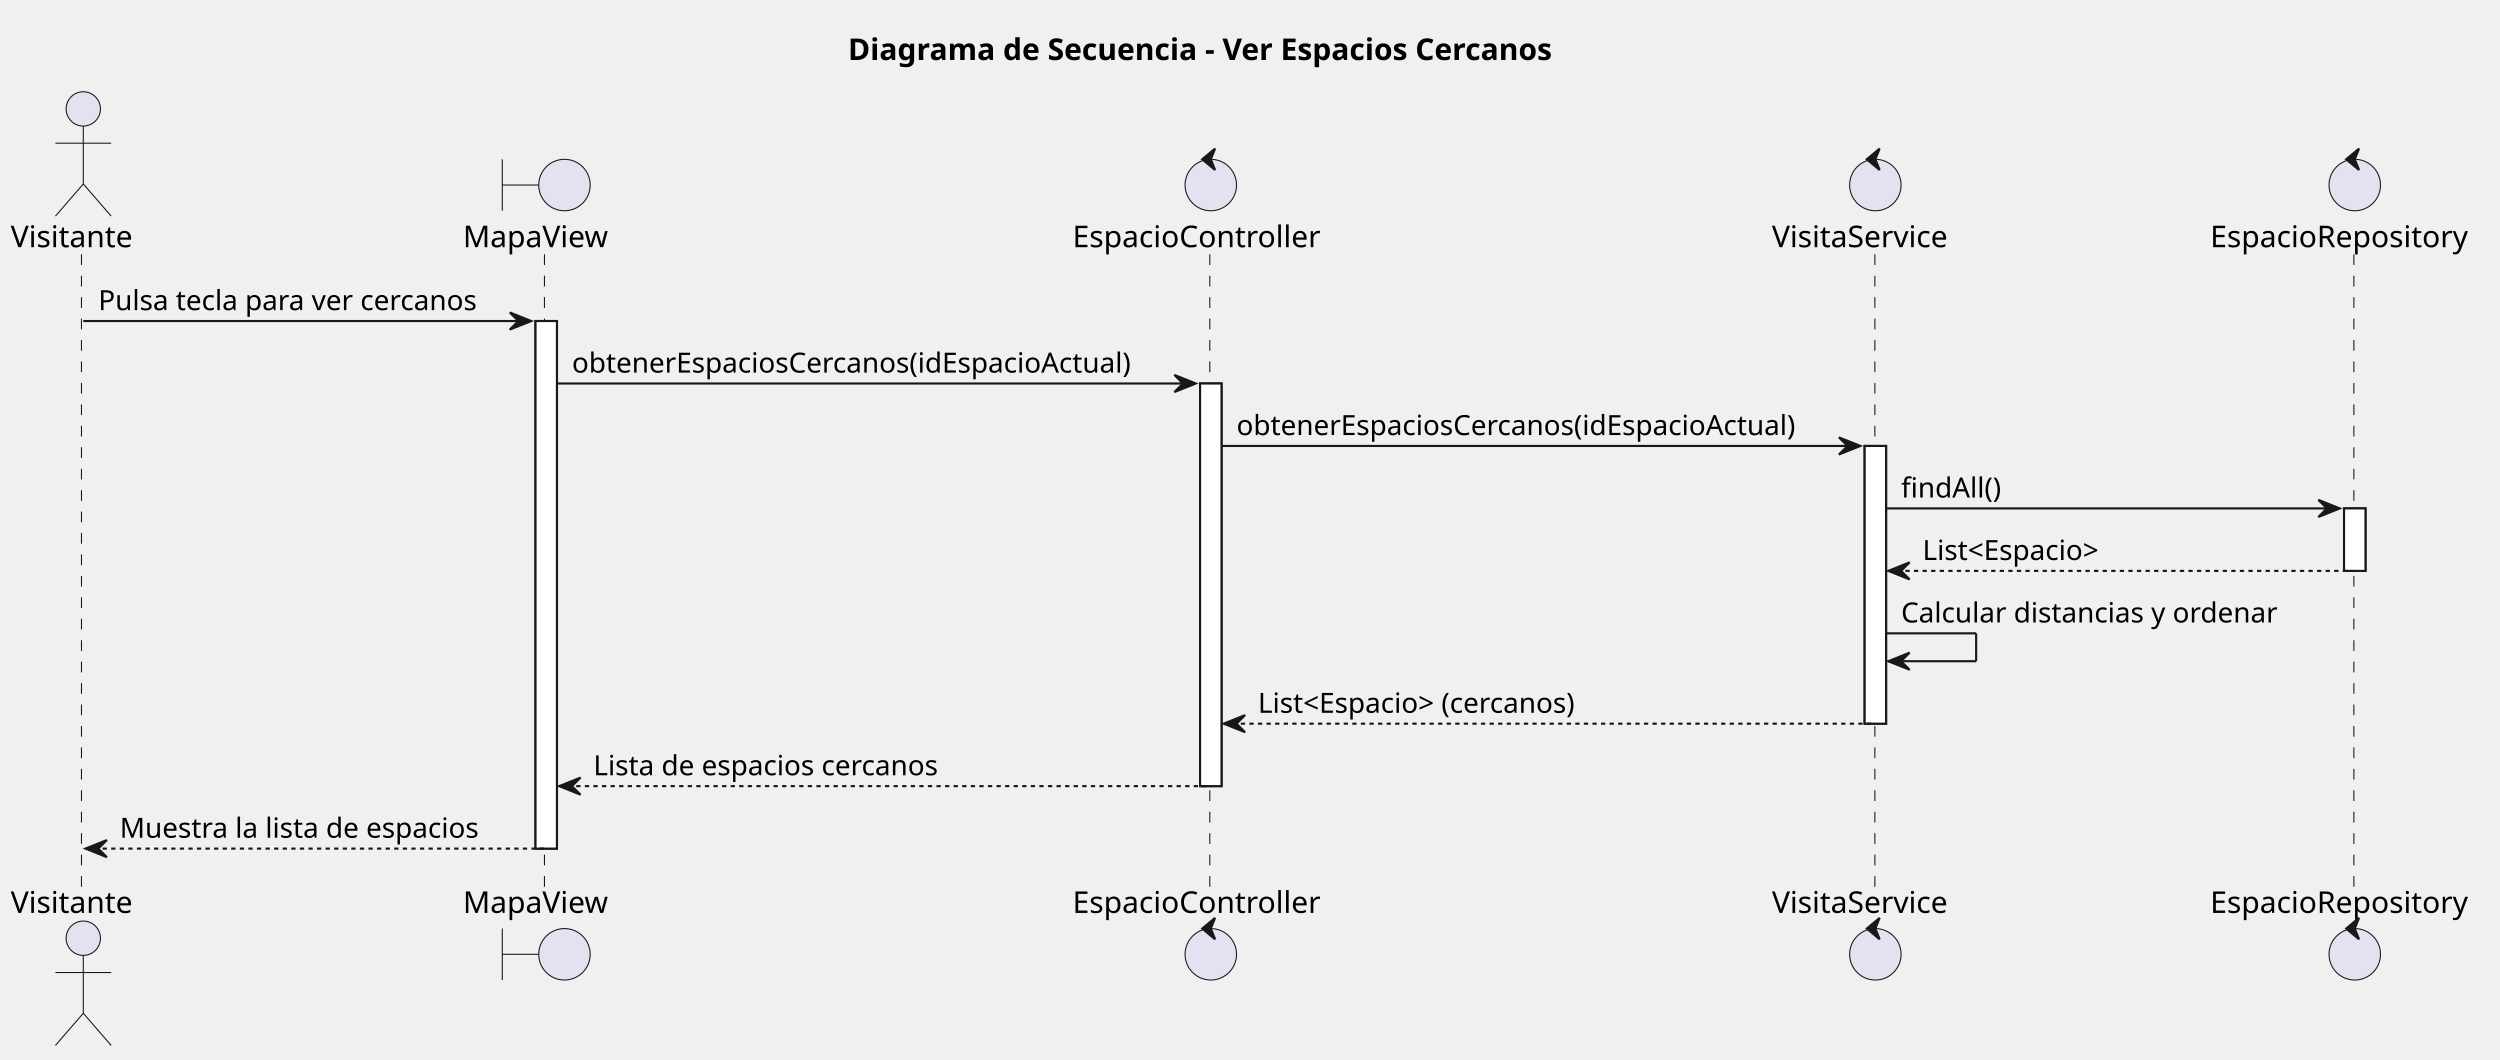
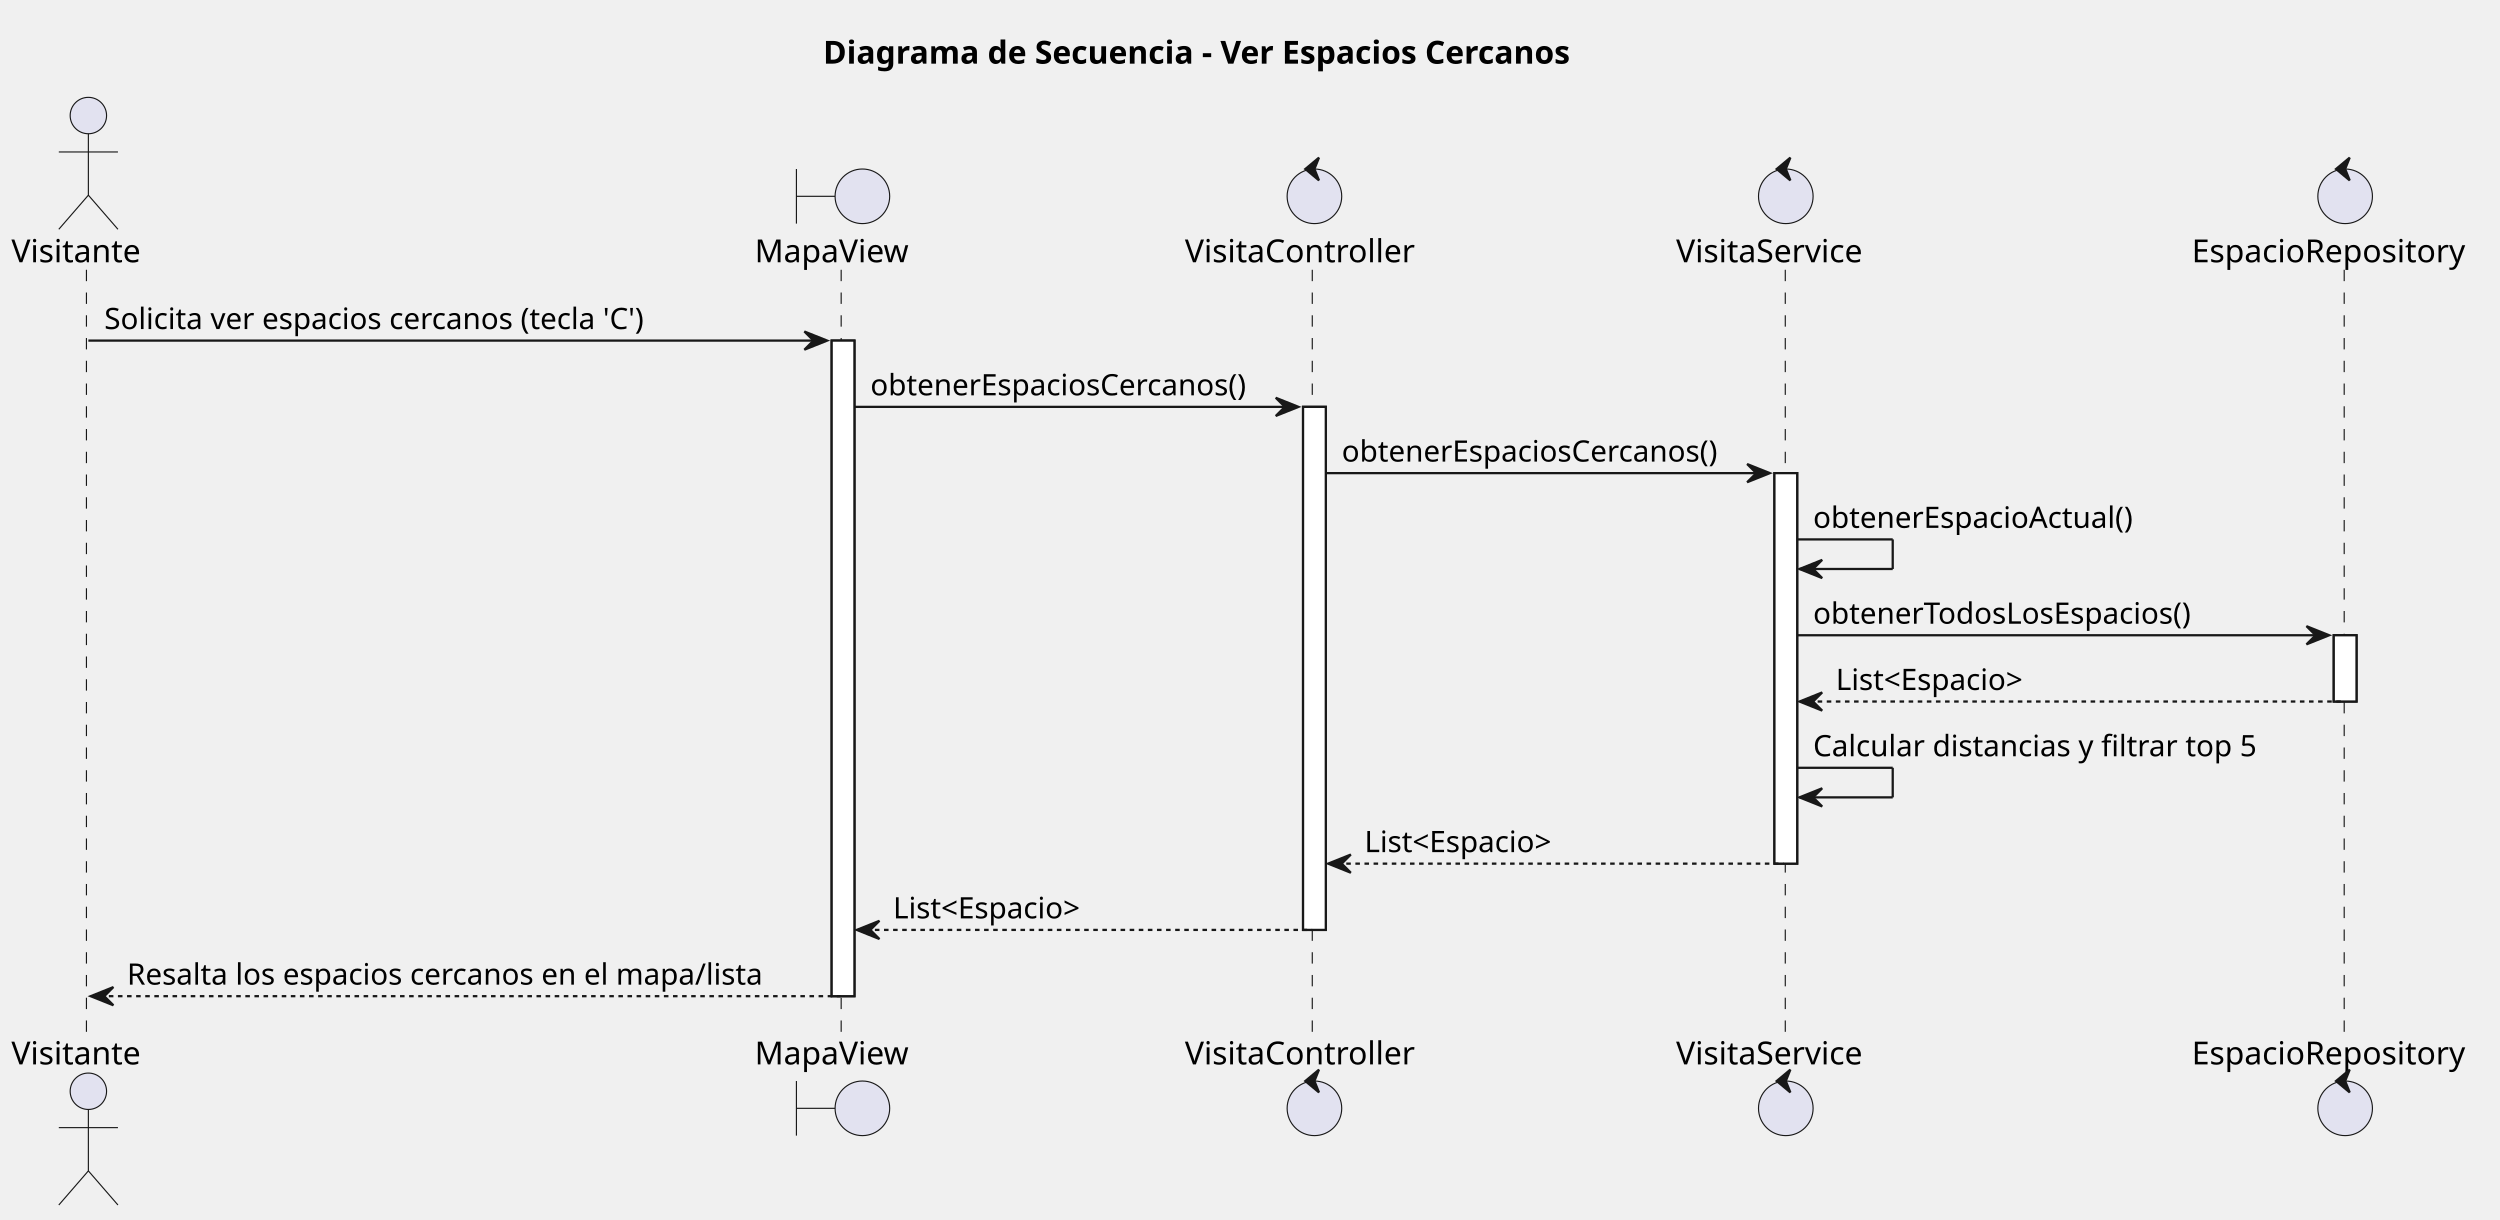
- <svg xmlns="http://www.w3.org/2000/svg" contentStyleType="text/css" data-diagram-type="SEQUENCE" height="494px" preserveAspectRatio="none" style="width:1166px;height:494px;background:#FFFFFF;" version="1.1" viewBox="0 0 1166 494" width="1166px" zoomAndPan="magnify">
+ <svg xmlns="http://www.w3.org/2000/svg" contentStyleType="text/css" data-diagram-type="SEQUENCE" height="536px" preserveAspectRatio="none" style="width:1099px;height:536px;background:#FFFFFF;" version="1.1" viewBox="0 0 1099 536" width="1099px" zoomAndPan="magnify">
  <defs />
  <g>
-     <text fill="#000000" font-family="sans-serif" font-size="14" font-weight="bold" lengthAdjust="spacing" textLength="378.684" x="395.496" y="27.995">Diagrama de Secuencia - Ver Espacios Cercanos</text>
+     <text fill="#000000" font-family="sans-serif" font-size="14" font-weight="bold" lengthAdjust="spacing" textLength="378.684" x="361.827" y="27.995">Diagrama de Secuencia - Ver Espacios Cercanos</text>
    <g>
-       <rect fill="#FFFFFF" height="246.062" style="stroke:#181818;stroke-width:1;" width="10" x="249.762" y="149.727" />
+       <rect fill="#FFFFFF" height="288.195" style="stroke:#181818;stroke-width:1;" width="10" x="365.605" y="149.727" />
    </g>
    <g>
-       <rect fill="#FFFFFF" height="187.797" style="stroke:#181818;stroke-width:1;" width="10" x="559.716" y="178.859" />
+       <rect fill="#FFFFFF" height="229.93" style="stroke:#181818;stroke-width:1;" width="10" x="572.822" y="178.859" />
    </g>
    <g>
-       <rect fill="#FFFFFF" height="129.531" style="stroke:#181818;stroke-width:1;" width="10" x="869.669" y="207.992" />
+       <rect fill="#FFFFFF" height="171.664" style="stroke:#181818;stroke-width:1;" width="10" x="780.039" y="207.992" />
    </g>
    <g>
-       <rect fill="#FFFFFF" height="29.133" style="stroke:#181818;stroke-width:1;" width="10" x="1093.261" y="237.125" />
+       <rect fill="#FFFFFF" height="29.133" style="stroke:#181818;stroke-width:1;" width="10" x="1025.923" y="279.258" />
    </g>
    <g>
-       <rect fill="#000000" fill-opacity="0" height="295.195" width="8" x="34.847" y="118.594" />
-       <line style="stroke:#181818;stroke-width:0.5;stroke-dasharray:5,5;" x1="38" x2="38" y1="118.594" y2="413.789" />
+       <rect fill="#000000" fill-opacity="0" height="337.328" width="8" x="34.847" y="118.594" />
+       <line style="stroke:#181818;stroke-width:0.5;stroke-dasharray:5,5;" x1="38" x2="38" y1="118.594" y2="455.922" />
    </g>
    <g>
-       <rect fill="#000000" fill-opacity="0" height="295.195" width="8" x="250.762" y="118.594" />
-       <line style="stroke:#181818;stroke-width:0.5;stroke-dasharray:5,5;" x1="253.935" x2="253.935" y1="118.594" y2="413.789" />
+       <rect fill="#000000" fill-opacity="0" height="337.328" width="8" x="366.605" y="118.594" />
+       <line style="stroke:#181818;stroke-width:0.5;stroke-dasharray:5,5;" x1="369.778" x2="369.778" y1="118.594" y2="455.922" />
    </g>
    <g>
-       <rect fill="#000000" fill-opacity="0" height="295.195" width="8" x="560.716" y="118.594" />
-       <line style="stroke:#181818;stroke-width:0.5;stroke-dasharray:5,5;" x1="564.25" x2="564.25" y1="118.594" y2="413.789" />
+       <rect fill="#000000" fill-opacity="0" height="337.328" width="8" x="573.822" y="118.594" />
+       <line style="stroke:#181818;stroke-width:0.5;stroke-dasharray:5,5;" x1="576.876" x2="576.876" y1="118.594" y2="455.922" />
    </g>
    <g>
-       <rect fill="#000000" fill-opacity="0" height="295.195" width="8" x="870.669" y="118.594" />
-       <line style="stroke:#181818;stroke-width:0.5;stroke-dasharray:5,5;" x1="874.439" x2="874.439" y1="118.594" y2="413.789" />
+       <rect fill="#000000" fill-opacity="0" height="337.328" width="8" x="781.039" y="118.594" />
+       <line style="stroke:#181818;stroke-width:0.5;stroke-dasharray:5,5;" x1="784.809" x2="784.809" y1="118.594" y2="455.922" />
    </g>
    <g>
-       <rect fill="#000000" fill-opacity="0" height="295.195" width="8" x="1094.261" y="118.594" />
-       <line style="stroke:#181818;stroke-width:0.5;stroke-dasharray:5,5;" x1="1097.846" x2="1097.846" y1="118.594" y2="413.789" />
+       <rect fill="#000000" fill-opacity="0" height="337.328" width="8" x="1026.923" y="118.594" />
+       <line style="stroke:#181818;stroke-width:0.5;stroke-dasharray:5,5;" x1="1030.508" x2="1030.508" y1="118.594" y2="455.922" />
    </g>
    <g class="participant participant-head" data-participant="visitor">
      <text fill="#000000" font-family="sans-serif" font-size="14" lengthAdjust="spacing" textLength="61.694" x="5" y="115.292">Visitante</text>
      <ellipse cx="38.847" cy="50.797" fill="#E2E2F0" rx="8" ry="8" style="stroke:#181818;stroke-width:0.5;" />
      <path d="M38.847,58.797 L38.847,85.797 M25.847,66.797 L51.847,66.797 M38.847,85.797 L25.847,100.797 M38.847,85.797 L51.847,100.797" fill="none" style="stroke:#181818;stroke-width:0.5;" />
    </g>
    <g class="participant participant-tail" data-participant="visitor">
-       <text fill="#000000" font-family="sans-serif" font-size="14" lengthAdjust="spacing" textLength="61.694" x="5" y="425.784">Visitante</text>
-       <ellipse cx="38.847" cy="437.586" fill="#E2E2F0" rx="8" ry="8" style="stroke:#181818;stroke-width:0.5;" />
-       <path d="M38.847,445.586 L38.847,472.586 M25.847,453.586 L51.847,453.586 M38.847,472.586 L25.847,487.586 M38.847,472.586 L51.847,487.586" fill="none" style="stroke:#181818;stroke-width:0.5;" />
+       <text fill="#000000" font-family="sans-serif" font-size="14" lengthAdjust="spacing" textLength="61.694" x="5" y="467.917">Visitante</text>
+       <ellipse cx="38.847" cy="479.719" fill="#E2E2F0" rx="8" ry="8" style="stroke:#181818;stroke-width:0.5;" />
+       <path d="M38.847,487.719 L38.847,514.719 M25.847,495.719 L51.847,495.719 M38.847,514.719 L25.847,529.719 M38.847,514.719 L51.847,529.719" fill="none" style="stroke:#181818;stroke-width:0.5;" />
    </g>
    <g class="participant participant-head" data-participant="view">
-       <text fill="#000000" font-family="sans-serif" font-size="14" lengthAdjust="spacing" textLength="71.654" x="215.935" y="115.292">MapaView</text>
-       <path d="M234.262,74.297 L234.262,98.297 M234.262,86.297 L251.262,86.297" fill="none" style="stroke:#181818;stroke-width:0.5;" />
-       <ellipse cx="263.262" cy="86.297" fill="#E2E2F0" rx="12" ry="12" style="stroke:#181818;stroke-width:0.5;" />
+       <text fill="#000000" font-family="sans-serif" font-size="14" lengthAdjust="spacing" textLength="71.654" x="331.778" y="115.292">MapaView</text>
+       <path d="M350.105,74.297 L350.105,98.297 M350.105,86.297 L367.105,86.297" fill="none" style="stroke:#181818;stroke-width:0.5;" />
+       <ellipse cx="379.105" cy="86.297" fill="#E2E2F0" rx="12" ry="12" style="stroke:#181818;stroke-width:0.5;" />
    </g>
    <g class="participant participant-tail" data-participant="view">
-       <text fill="#000000" font-family="sans-serif" font-size="14" lengthAdjust="spacing" textLength="71.654" x="215.935" y="425.784">MapaView</text>
-       <path d="M234.262,433.086 L234.262,457.086 M234.262,445.086 L251.262,445.086" fill="none" style="stroke:#181818;stroke-width:0.5;" />
-       <ellipse cx="263.262" cy="445.086" fill="#E2E2F0" rx="12" ry="12" style="stroke:#181818;stroke-width:0.5;" />
+       <text fill="#000000" font-family="sans-serif" font-size="14" lengthAdjust="spacing" textLength="71.654" x="331.778" y="467.917">MapaView</text>
+       <path d="M350.105,475.219 L350.105,499.219 M350.105,487.219 L367.105,487.219" fill="none" style="stroke:#181818;stroke-width:0.5;" />
+       <ellipse cx="379.105" cy="487.219" fill="#E2E2F0" rx="12" ry="12" style="stroke:#181818;stroke-width:0.5;" />
    </g>
    <g class="participant participant-head" data-participant="controller">
-       <text fill="#000000" font-family="sans-serif" font-size="14" lengthAdjust="spacing" textLength="122.931" x="500.25" y="115.292">EspacioController</text>
-       <ellipse cx="564.716" cy="86.297" fill="#E2E2F0" rx="12" ry="12" style="stroke:#181818;stroke-width:0.5;" />
-       <polygon fill="#181818" points="560.716,74.297,566.716,69.297,564.716,74.297,566.716,79.297,560.716,74.297" style="stroke:#181818;stroke-width:1;" />
+       <text fill="#000000" font-family="sans-serif" font-size="14" lengthAdjust="spacing" textLength="107.892" x="520.876" y="115.292">VisitaController</text>
+       <ellipse cx="577.822" cy="86.297" fill="#E2E2F0" rx="12" ry="12" style="stroke:#181818;stroke-width:0.5;" />
+       <polygon fill="#181818" points="573.822,74.297,579.822,69.297,577.822,74.297,579.822,79.297,573.822,74.297" style="stroke:#181818;stroke-width:1;" />
    </g>
    <g class="participant participant-tail" data-participant="controller">
-       <text fill="#000000" font-family="sans-serif" font-size="14" lengthAdjust="spacing" textLength="122.931" x="500.25" y="425.784">EspacioController</text>
-       <ellipse cx="564.716" cy="445.086" fill="#E2E2F0" rx="12" ry="12" style="stroke:#181818;stroke-width:0.5;" />
-       <polygon fill="#181818" points="560.716,433.086,566.716,428.086,564.716,433.086,566.716,438.086,560.716,433.086" style="stroke:#181818;stroke-width:1;" />
+       <text fill="#000000" font-family="sans-serif" font-size="14" lengthAdjust="spacing" textLength="107.892" x="520.876" y="467.917">VisitaController</text>
+       <ellipse cx="577.822" cy="487.219" fill="#E2E2F0" rx="12" ry="12" style="stroke:#181818;stroke-width:0.5;" />
+       <polygon fill="#181818" points="573.822,475.219,579.822,470.219,577.822,475.219,579.822,480.219,573.822,475.219" style="stroke:#181818;stroke-width:1;" />
    </g>
    <g class="participant participant-head" data-participant="service">
-       <text fill="#000000" font-family="sans-serif" font-size="14" lengthAdjust="spacing" textLength="90.46" x="826.439" y="115.292">VisitaService</text>
-       <ellipse cx="874.669" cy="86.297" fill="#E2E2F0" rx="12" ry="12" style="stroke:#181818;stroke-width:0.5;" />
-       <polygon fill="#181818" points="870.669,74.297,876.669,69.297,874.669,74.297,876.669,79.297,870.669,74.297" style="stroke:#181818;stroke-width:1;" />
+       <text fill="#000000" font-family="sans-serif" font-size="14" lengthAdjust="spacing" textLength="90.46" x="736.809" y="115.292">VisitaService</text>
+       <ellipse cx="785.039" cy="86.297" fill="#E2E2F0" rx="12" ry="12" style="stroke:#181818;stroke-width:0.5;" />
+       <polygon fill="#181818" points="781.039,74.297,787.039,69.297,785.039,74.297,787.039,79.297,781.039,74.297" style="stroke:#181818;stroke-width:1;" />
    </g>
    <g class="participant participant-tail" data-participant="service">
-       <text fill="#000000" font-family="sans-serif" font-size="14" lengthAdjust="spacing" textLength="90.46" x="826.439" y="425.784">VisitaService</text>
-       <ellipse cx="874.669" cy="445.086" fill="#E2E2F0" rx="12" ry="12" style="stroke:#181818;stroke-width:0.5;" />
-       <polygon fill="#181818" points="870.669,433.086,876.669,428.086,874.669,433.086,876.669,438.086,870.669,433.086" style="stroke:#181818;stroke-width:1;" />
+       <text fill="#000000" font-family="sans-serif" font-size="14" lengthAdjust="spacing" textLength="90.46" x="736.809" y="467.917">VisitaService</text>
+       <ellipse cx="785.039" cy="487.219" fill="#E2E2F0" rx="12" ry="12" style="stroke:#181818;stroke-width:0.5;" />
+       <polygon fill="#181818" points="781.039,475.219,787.039,470.219,785.039,475.219,787.039,480.219,781.039,475.219" style="stroke:#181818;stroke-width:1;" />
    </g>
    <g class="participant participant-head" data-participant="repository">
-       <text fill="#000000" font-family="sans-serif" font-size="14" lengthAdjust="spacing" textLength="128.83" x="1030.846" y="115.292">EspacioRepository</text>
-       <ellipse cx="1098.261" cy="86.297" fill="#E2E2F0" rx="12" ry="12" style="stroke:#181818;stroke-width:0.5;" />
-       <polygon fill="#181818" points="1094.261,74.297,1100.261,69.297,1098.261,74.297,1100.261,79.297,1094.261,74.297" style="stroke:#181818;stroke-width:1;" />
+       <text fill="#000000" font-family="sans-serif" font-size="14" lengthAdjust="spacing" textLength="128.83" x="963.508" y="115.292">EspacioRepository</text>
+       <ellipse cx="1030.923" cy="86.297" fill="#E2E2F0" rx="12" ry="12" style="stroke:#181818;stroke-width:0.5;" />
+       <polygon fill="#181818" points="1026.923,74.297,1032.923,69.297,1030.923,74.297,1032.923,79.297,1026.923,74.297" style="stroke:#181818;stroke-width:1;" />
    </g>
    <g class="participant participant-tail" data-participant="repository">
-       <text fill="#000000" font-family="sans-serif" font-size="14" lengthAdjust="spacing" textLength="128.83" x="1030.846" y="425.784">EspacioRepository</text>
-       <ellipse cx="1098.261" cy="445.086" fill="#E2E2F0" rx="12" ry="12" style="stroke:#181818;stroke-width:0.5;" />
-       <polygon fill="#181818" points="1094.261,433.086,1100.261,428.086,1098.261,433.086,1100.261,438.086,1094.261,433.086" style="stroke:#181818;stroke-width:1;" />
+       <text fill="#000000" font-family="sans-serif" font-size="14" lengthAdjust="spacing" textLength="128.83" x="963.508" y="467.917">EspacioRepository</text>
+       <ellipse cx="1030.923" cy="487.219" fill="#E2E2F0" rx="12" ry="12" style="stroke:#181818;stroke-width:0.5;" />
+       <polygon fill="#181818" points="1026.923,475.219,1032.923,470.219,1030.923,475.219,1032.923,480.219,1026.923,475.219" style="stroke:#181818;stroke-width:1;" />
    </g>
    <g>
-       <rect fill="#FFFFFF" height="246.062" style="stroke:#181818;stroke-width:1;" width="10" x="249.762" y="149.727" />
+       <rect fill="#FFFFFF" height="288.195" style="stroke:#181818;stroke-width:1;" width="10" x="365.605" y="149.727" />
    </g>
    <g>
-       <rect fill="#FFFFFF" height="187.797" style="stroke:#181818;stroke-width:1;" width="10" x="559.716" y="178.859" />
+       <rect fill="#FFFFFF" height="229.93" style="stroke:#181818;stroke-width:1;" width="10" x="572.822" y="178.859" />
    </g>
    <g>
-       <rect fill="#FFFFFF" height="129.531" style="stroke:#181818;stroke-width:1;" width="10" x="869.669" y="207.992" />
+       <rect fill="#FFFFFF" height="171.664" style="stroke:#181818;stroke-width:1;" width="10" x="780.039" y="207.992" />
    </g>
    <g>
-       <rect fill="#FFFFFF" height="29.133" style="stroke:#181818;stroke-width:1;" width="10" x="1093.261" y="237.125" />
+       <rect fill="#FFFFFF" height="29.133" style="stroke:#181818;stroke-width:1;" width="10" x="1025.923" y="279.258" />
    </g>
    <g class="message" data-participant-1="visitor" data-participant-2="view">
-       <polygon fill="#181818" points="237.762,145.727,247.762,149.727,237.762,153.727,241.762,149.727" style="stroke:#181818;stroke-width:1;" />
-       <line style="stroke:#181818;stroke-width:1;" x1="38.847" x2="243.762" y1="149.727" y2="149.727" />
-       <text fill="#000000" font-family="sans-serif" font-size="13" lengthAdjust="spacing" textLength="191.915" x="45.847" y="144.661">Pulsa tecla para ver cercanos</text>
+       <polygon fill="#181818" points="353.605,145.727,363.605,149.727,353.605,153.727,357.605,149.727" style="stroke:#181818;stroke-width:1;" />
+       <line style="stroke:#181818;stroke-width:1;" x1="38.847" x2="359.605" y1="149.727" y2="149.727" />
+       <text fill="#000000" font-family="sans-serif" font-size="13" lengthAdjust="spacing" textLength="262.184" x="45.847" y="144.661">Solicita ver espacios cercanos (tecla 'C')</text>
    </g>
    <g class="message" data-participant-1="view" data-participant-2="controller">
-       <polygon fill="#181818" points="547.716,174.859,557.716,178.859,547.716,182.859,551.716,178.859" style="stroke:#181818;stroke-width:1;" />
-       <line style="stroke:#181818;stroke-width:1;" x1="259.762" x2="553.716" y1="178.859" y2="178.859" />
-       <text fill="#000000" font-family="sans-serif" font-size="13" lengthAdjust="spacing" textLength="280.954" x="266.762" y="173.793">obtenerEspaciosCercanos(idEspacioActual)</text>
+       <polygon fill="#181818" points="560.822,174.859,570.822,178.859,560.822,182.859,564.822,178.859" style="stroke:#181818;stroke-width:1;" />
+       <line style="stroke:#181818;stroke-width:1;" x1="375.605" x2="566.822" y1="178.859" y2="178.859" />
+       <text fill="#000000" font-family="sans-serif" font-size="13" lengthAdjust="spacing" textLength="178.217" x="382.605" y="173.793">obtenerEspaciosCercanos()</text>
    </g>
    <g class="message" data-participant-1="controller" data-participant-2="service">
-       <polygon fill="#181818" points="857.669,203.992,867.669,207.992,857.669,211.992,861.669,207.992" style="stroke:#181818;stroke-width:1;" />
-       <line style="stroke:#181818;stroke-width:1;" x1="569.716" x2="863.669" y1="207.992" y2="207.992" />
-       <text fill="#000000" font-family="sans-serif" font-size="13" lengthAdjust="spacing" textLength="280.954" x="576.716" y="202.926">obtenerEspaciosCercanos(idEspacioActual)</text>
+       <polygon fill="#181818" points="768.039,203.992,778.039,207.992,768.039,211.992,772.039,207.992" style="stroke:#181818;stroke-width:1;" />
+       <line style="stroke:#181818;stroke-width:1;" x1="582.822" x2="774.039" y1="207.992" y2="207.992" />
+       <text fill="#000000" font-family="sans-serif" font-size="13" lengthAdjust="spacing" textLength="178.217" x="589.822" y="202.926">obtenerEspaciosCercanos()</text>
+     </g>
+     <g class="message" data-participant-1="service" data-participant-2="service">
+       <line style="stroke:#181818;stroke-width:1;" x1="790.039" x2="832.039" y1="237.125" y2="237.125" />
+       <line style="stroke:#181818;stroke-width:1;" x1="832.039" x2="832.039" y1="237.125" y2="250.125" />
+       <line style="stroke:#181818;stroke-width:1;" x1="791.039" x2="832.039" y1="250.125" y2="250.125" />
+       <polygon fill="#181818" points="801.039,246.125,791.039,250.125,801.039,254.125,797.039,250.125" style="stroke:#181818;stroke-width:1;" />
+       <text fill="#000000" font-family="sans-serif" font-size="13" lengthAdjust="spacing" textLength="151.899" x="797.039" y="232.059">obtenerEspacioActual()</text>
    </g>
    <g class="message" data-participant-1="service" data-participant-2="repository">
-       <polygon fill="#181818" points="1081.261,233.125,1091.261,237.125,1081.261,241.125,1085.261,237.125" style="stroke:#181818;stroke-width:1;" />
-       <line style="stroke:#181818;stroke-width:1;" x1="879.669" x2="1087.261" y1="237.125" y2="237.125" />
-       <text fill="#000000" font-family="sans-serif" font-size="13" lengthAdjust="spacing" textLength="50.94" x="886.669" y="232.059">findAll()</text>
+       <polygon fill="#181818" points="1013.923,275.258,1023.923,279.258,1013.923,283.258,1017.923,279.258" style="stroke:#181818;stroke-width:1;" />
+       <line style="stroke:#181818;stroke-width:1;" x1="790.039" x2="1019.923" y1="279.258" y2="279.258" />
+       <text fill="#000000" font-family="sans-serif" font-size="13" lengthAdjust="spacing" textLength="178.56" x="797.039" y="274.192">obtenerTodosLosEspacios()</text>
    </g>
    <g class="message" data-participant-1="repository" data-participant-2="service">
-       <polygon fill="#181818" points="890.669,262.258,880.669,266.258,890.669,270.258,886.669,266.258" style="stroke:#181818;stroke-width:1;" />
-       <line style="stroke:#181818;stroke-width:1;stroke-dasharray:2,2;" x1="884.669" x2="1097.261" y1="266.258" y2="266.258" />
-       <text fill="#000000" font-family="sans-serif" font-size="13" lengthAdjust="spacing" textLength="94.428" x="896.669" y="261.192">List&lt;Espacio&gt;</text>
+       <polygon fill="#181818" points="801.039,304.391,791.039,308.391,801.039,312.391,797.039,308.391" style="stroke:#181818;stroke-width:1;" />
+       <line style="stroke:#181818;stroke-width:1;stroke-dasharray:2,2;" x1="795.039" x2="1029.923" y1="308.391" y2="308.391" />
+       <text fill="#000000" font-family="sans-serif" font-size="13" lengthAdjust="spacing" textLength="94.428" x="807.039" y="303.325">List&lt;Espacio&gt;</text>
    </g>
    <g class="message" data-participant-1="service" data-participant-2="service">
-       <line style="stroke:#181818;stroke-width:1;" x1="879.669" x2="921.669" y1="295.391" y2="295.391" />
-       <line style="stroke:#181818;stroke-width:1;" x1="921.669" x2="921.669" y1="295.391" y2="308.391" />
-       <line style="stroke:#181818;stroke-width:1;" x1="880.669" x2="921.669" y1="308.391" y2="308.391" />
-       <polygon fill="#181818" points="890.669,304.391,880.669,308.391,890.669,312.391,886.669,308.391" style="stroke:#181818;stroke-width:1;" />
-       <text fill="#000000" font-family="sans-serif" font-size="13" lengthAdjust="spacing" textLength="189.592" x="886.669" y="290.325">Calcular distancias y ordenar</text>
+       <line style="stroke:#181818;stroke-width:1;" x1="790.039" x2="832.039" y1="337.523" y2="337.523" />
+       <line style="stroke:#181818;stroke-width:1;" x1="832.039" x2="832.039" y1="337.523" y2="350.523" />
+       <line style="stroke:#181818;stroke-width:1;" x1="791.039" x2="832.039" y1="350.523" y2="350.523" />
+       <polygon fill="#181818" points="801.039,346.523,791.039,350.523,801.039,354.523,797.039,350.523" style="stroke:#181818;stroke-width:1;" />
+       <text fill="#000000" font-family="sans-serif" font-size="13" lengthAdjust="spacing" textLength="211.885" x="797.039" y="332.457">Calcular distancias y filtrar top 5</text>
    </g>
    <g class="message" data-participant-1="service" data-participant-2="controller">
-       <polygon fill="#181818" points="580.716,333.523,570.716,337.523,580.716,341.523,576.716,337.523" style="stroke:#181818;stroke-width:1;" />
-       <line style="stroke:#181818;stroke-width:1;stroke-dasharray:2,2;" x1="574.716" x2="873.669" y1="337.523" y2="337.523" />
-       <text fill="#000000" font-family="sans-serif" font-size="13" lengthAdjust="spacing" textLength="167.273" x="586.716" y="332.457">List&lt;Espacio&gt; (cercanos)</text>
+       <polygon fill="#181818" points="593.822,375.656,583.822,379.656,593.822,383.656,589.822,379.656" style="stroke:#181818;stroke-width:1;" />
+       <line style="stroke:#181818;stroke-width:1;stroke-dasharray:2,2;" x1="587.822" x2="784.039" y1="379.656" y2="379.656" />
+       <text fill="#000000" font-family="sans-serif" font-size="13" lengthAdjust="spacing" textLength="94.428" x="599.822" y="374.59">List&lt;Espacio&gt;</text>
    </g>
    <g class="message" data-participant-1="controller" data-participant-2="view">
-       <polygon fill="#181818" points="270.762,362.656,260.762,366.656,270.762,370.656,266.762,366.656" style="stroke:#181818;stroke-width:1;" />
-       <line style="stroke:#181818;stroke-width:1;stroke-dasharray:2,2;" x1="264.762" x2="563.716" y1="366.656" y2="366.656" />
-       <text fill="#000000" font-family="sans-serif" font-size="13" lengthAdjust="spacing" textLength="174.383" x="276.762" y="361.59">Lista de espacios cercanos</text>
+       <polygon fill="#181818" points="386.605,404.789,376.605,408.789,386.605,412.789,382.605,408.789" style="stroke:#181818;stroke-width:1;" />
+       <line style="stroke:#181818;stroke-width:1;stroke-dasharray:2,2;" x1="380.605" x2="576.822" y1="408.789" y2="408.789" />
+       <text fill="#000000" font-family="sans-serif" font-size="13" lengthAdjust="spacing" textLength="94.428" x="392.605" y="403.723">List&lt;Espacio&gt;</text>
    </g>
    <g class="message" data-participant-1="view" data-participant-2="visitor">
-       <polygon fill="#181818" points="49.847,391.789,39.847,395.789,49.847,399.789,45.847,395.789" style="stroke:#181818;stroke-width:1;" />
-       <line style="stroke:#181818;stroke-width:1;stroke-dasharray:2,2;" x1="43.847" x2="253.762" y1="395.789" y2="395.789" />
-       <text fill="#000000" font-family="sans-serif" font-size="13" lengthAdjust="spacing" textLength="180.527" x="55.847" y="390.723">Muestra la lista de espacios</text>
+       <polygon fill="#181818" points="49.847,433.922,39.847,437.922,49.847,441.922,45.847,437.922" style="stroke:#181818;stroke-width:1;" />
+       <line style="stroke:#181818;stroke-width:1;stroke-dasharray:2,2;" x1="43.847" x2="369.605" y1="437.922" y2="437.922" />
+       <text fill="#000000" font-family="sans-serif" font-size="13" lengthAdjust="spacing" textLength="302.758" x="55.847" y="432.856">Resalta los espacios cercanos en el mapa/lista</text>
    </g>
  </g>
</svg>
